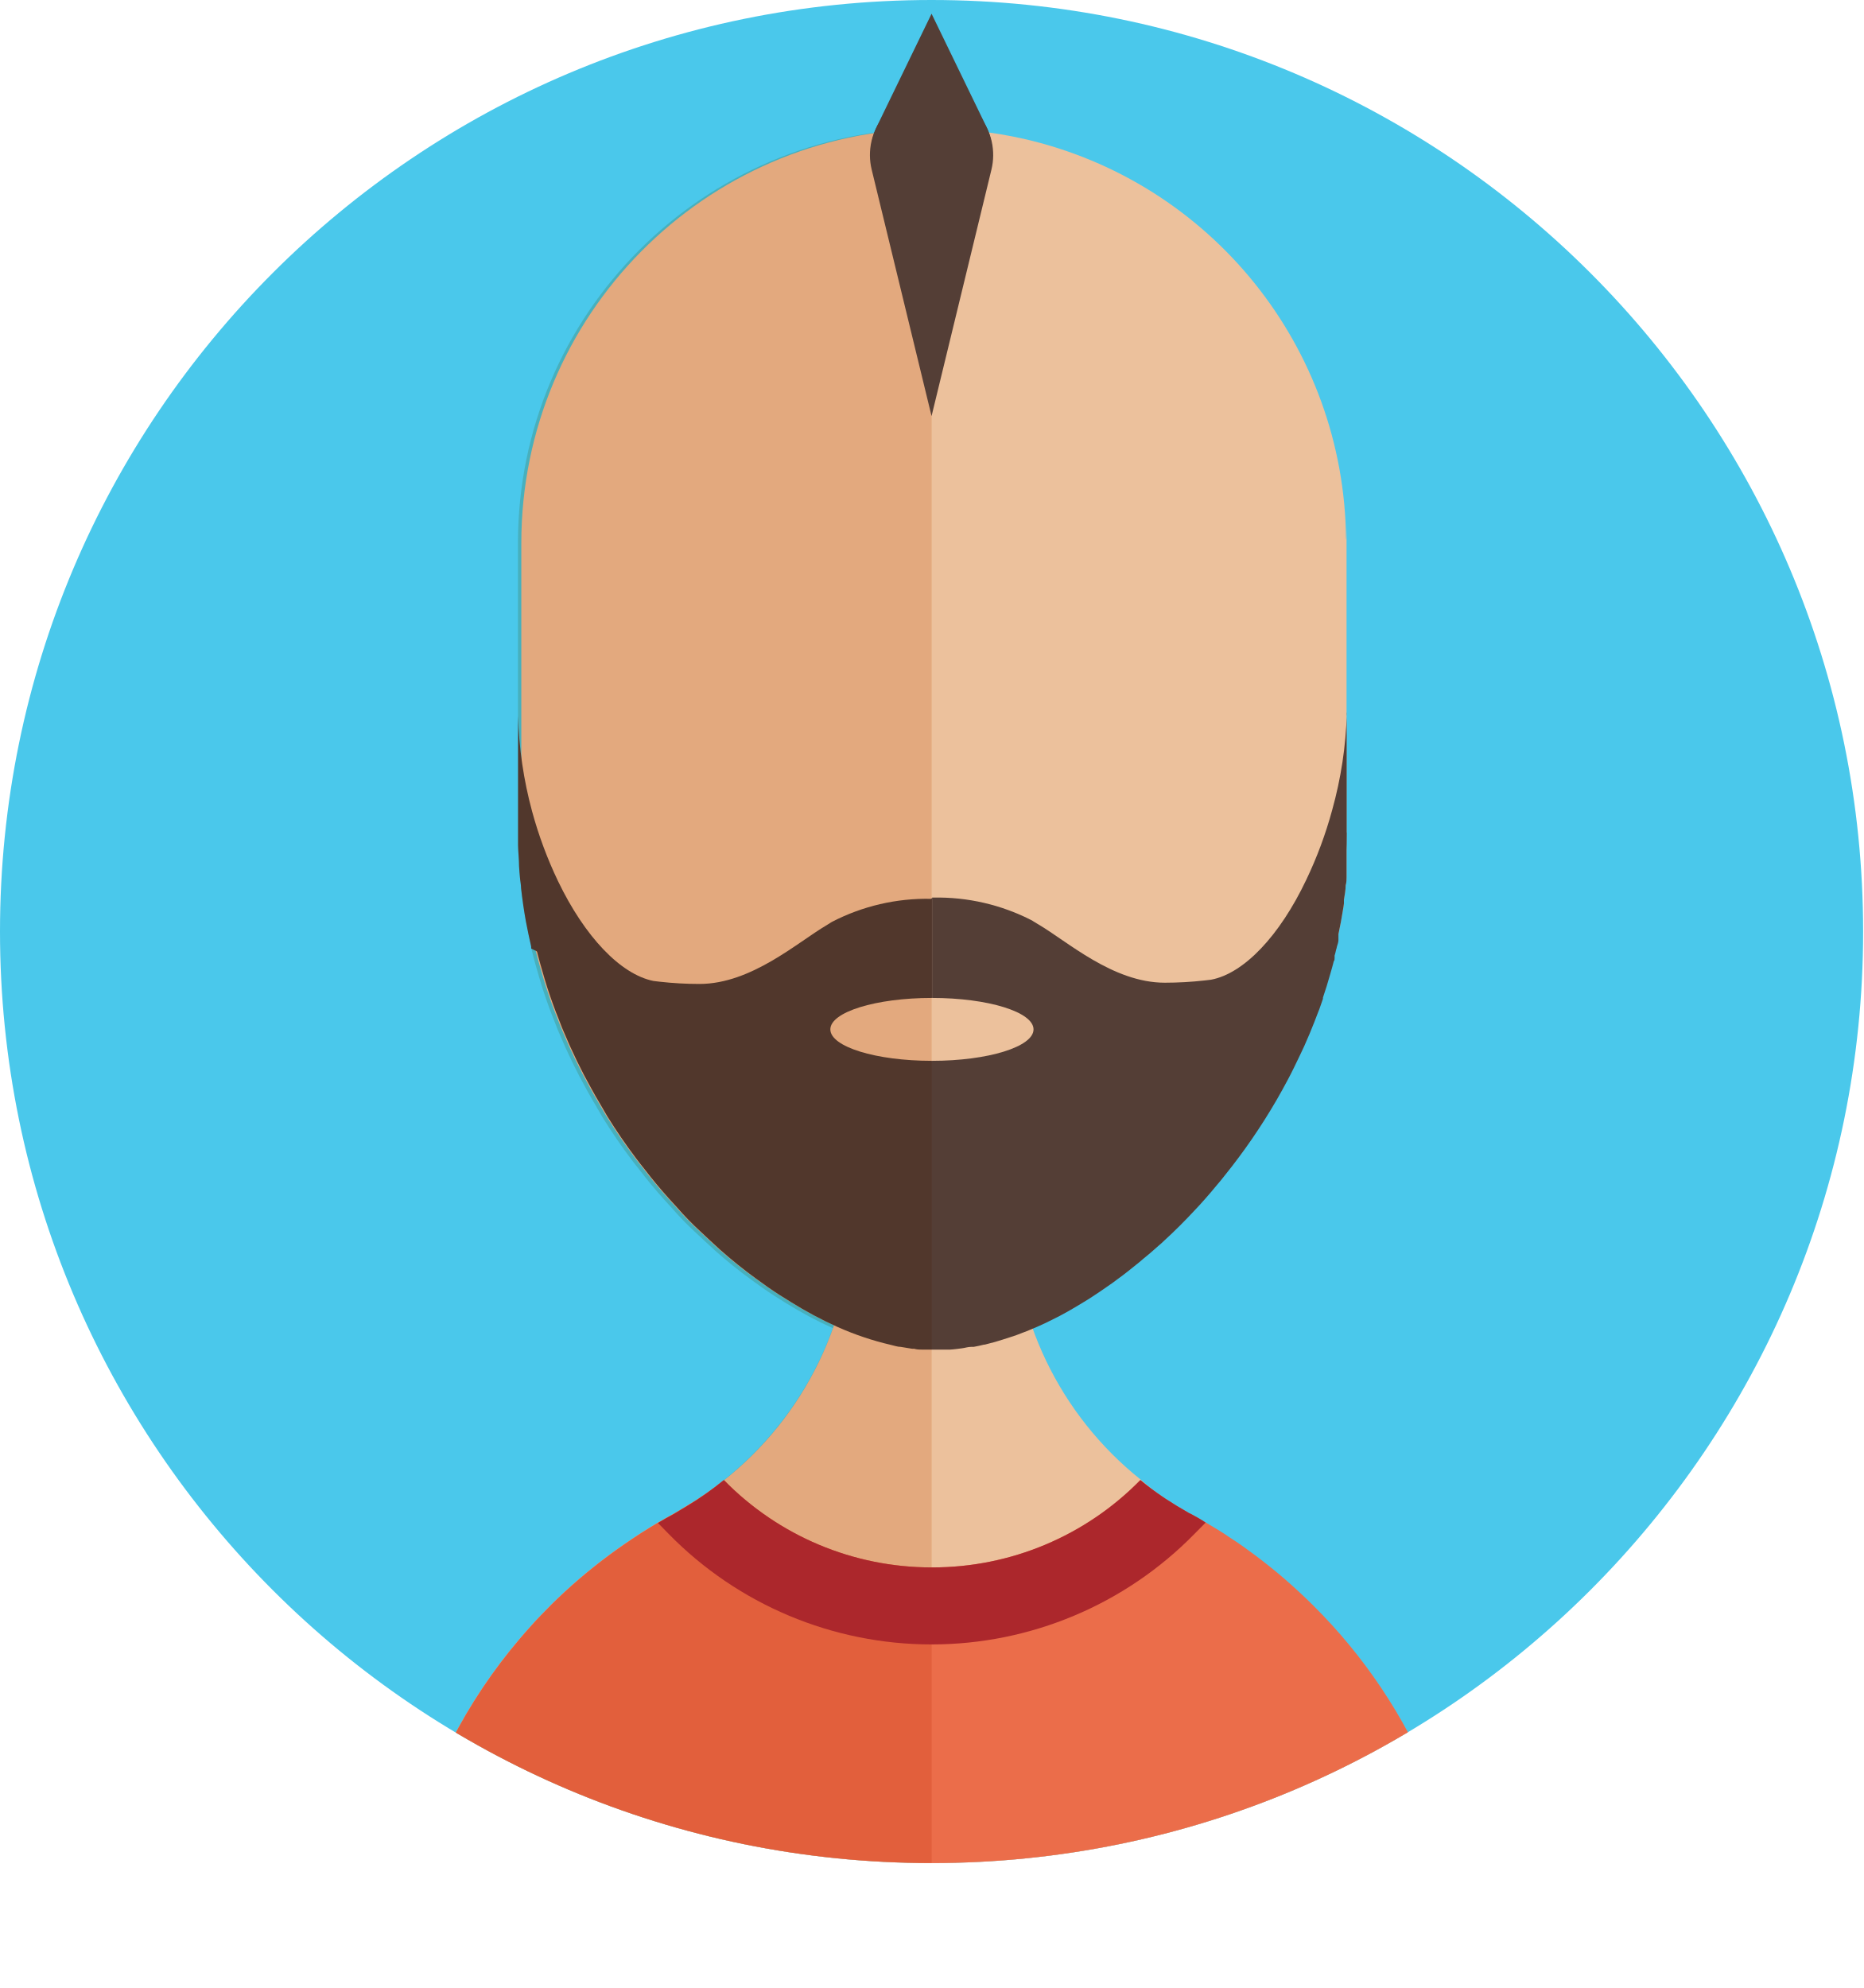
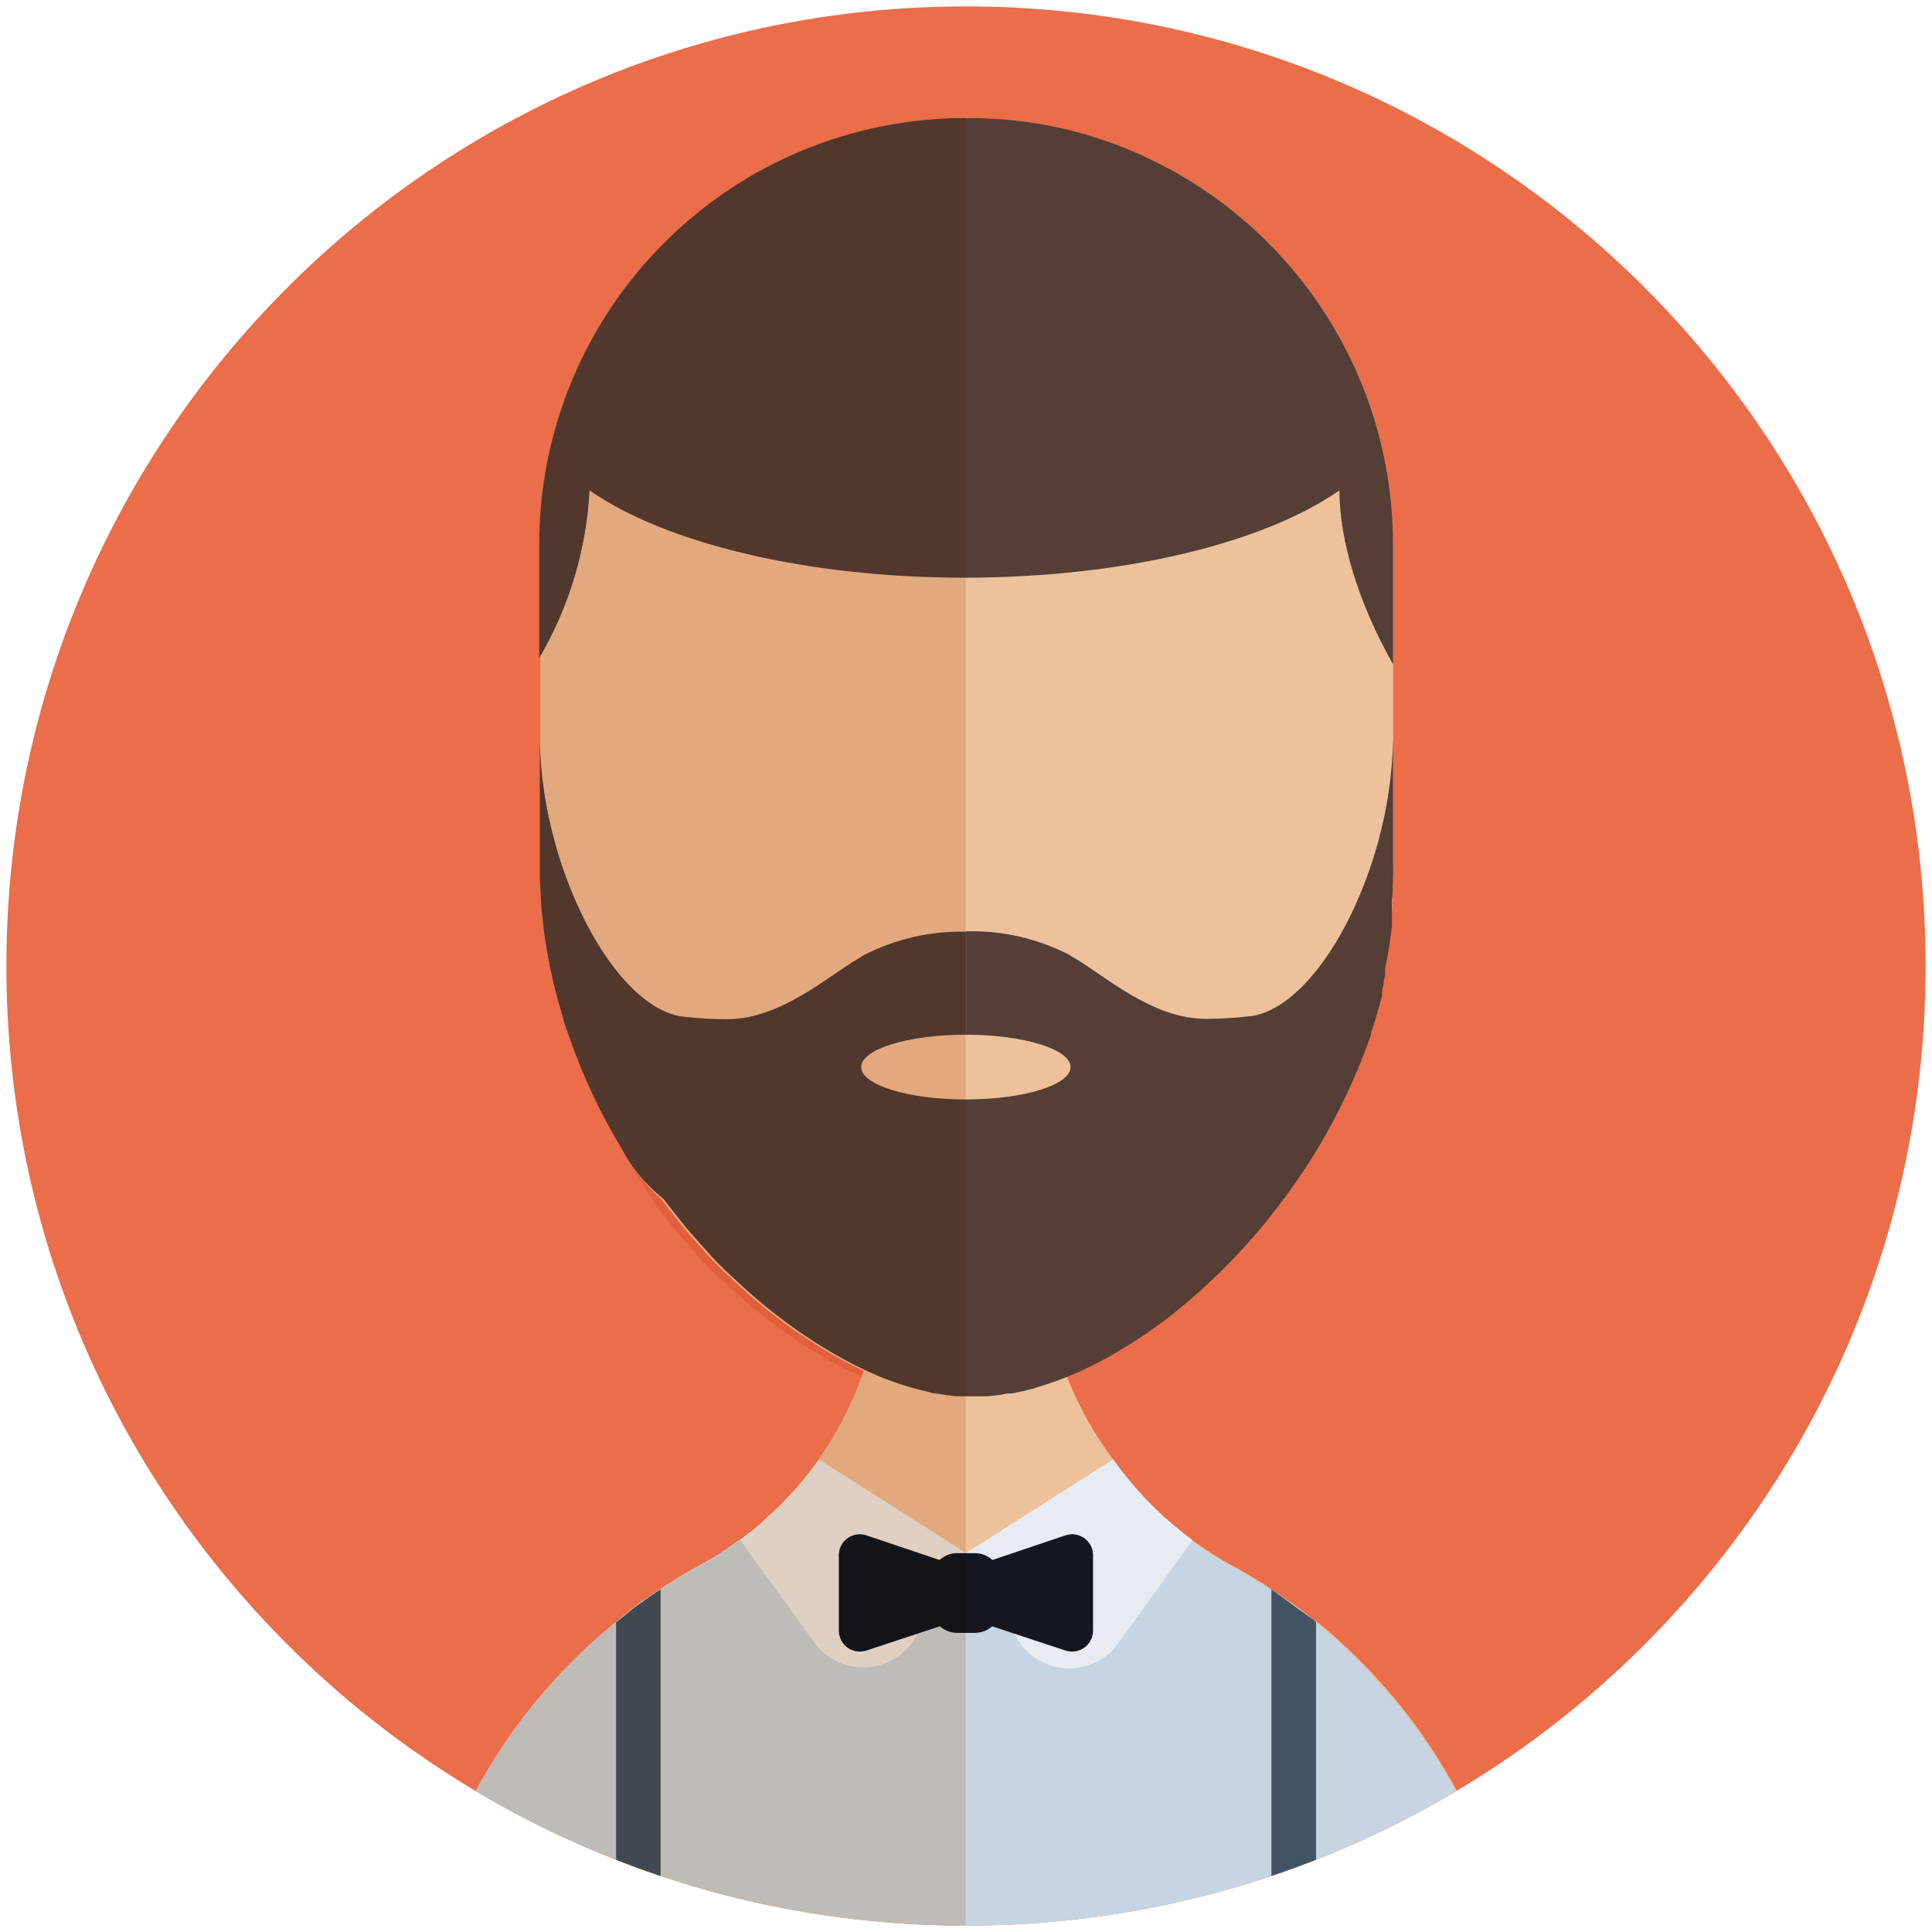
- <svg xmlns="http://www.w3.org/2000/svg" viewBox="0 0 149.29 159.29">
+ <svg xmlns="http://www.w3.org/2000/svg" viewBox="0 0 151 151">
  <defs>
-     <style>.cls-1{fill:#4ac8eb;}.cls-2{isolation:isolate;}.cls-3{clip-path:url(#clip-path);}.cls-4,.cls-7{fill:#ecc19c;}.cls-5{fill:#eb6d4a;}.cls-6{fill:#543e36;}.cls-7{opacity:0.5;mix-blend-mode:multiply;}.cls-8{fill:#ac272c;}</style>
+     <style>.cls-1{fill:#eb6d4a;}.cls-2{isolation:isolate;}.cls-3{clip-path:url(#clip-path);}.cls-10,.cls-4{fill:#ecc19c;}.cls-5{fill:#c7d4e2;}.cls-6{fill:#435363;}.cls-7{fill:#e7ecf2;}.cls-8{fill:#543e36;}.cls-9{fill:#141720;}.cls-10{opacity:0.5;mix-blend-mode:multiply;}</style>
    <clipPath id="clip-path">
-       <circle class="cls-1" cx="74.64" cy="74.64" r="74.64" />
+       <circle class="cls-1" cx="75.5" cy="75.5" r="75" />
    </clipPath>
  </defs>
  <g class="cls-2">
-     <g id="Layer_2" data-name="Layer 2">
-       <g id="Layer_18" data-name="Layer 18">
-         <circle class="cls-1" cx="74.64" cy="74.64" r="74.64" />
-         <g class="cls-3">
-           <path class="cls-4" d="M107.89,41.88V66.69c0,.36,0,.72,0,1.08s0,.58,0,.87,0,.52,0,.78,0,.38,0,.56,0,.22,0,.33,0,.42-.07.62c0,.39-.08.78-.14,1.17,0,.1,0,.2,0,.29s-.06.39-.09.59v0l-.15.85c-.07.39-.15.78-.23,1.17l0,0a1.27,1.27,0,0,1,0,.17l0,0c0,.21-.09.42-.14.62a1.62,1.62,0,0,1-.07.27c0,.15-.07.29-.1.44s0,.17-.07.25,0,.15-.06.21c-.17.67-.37,1.32-.57,2-.1.31-.2.61-.3.92l0,.1-.29.83-.1.25c-.1.26-.2.52-.3.78s-.25.63-.38.94-.24.55-.36.83l-.06.14c-.14.29-.27.59-.41.87s-.29.6-.44.91c-.29.6-.61,1.19-.93,1.77l-.44.78a48,48,0,0,1-4.17,6.07q-.31.4-.64.78c-.3.37-.61.73-.92,1.08s-.55.62-.84.92c-.78.84-1.58,1.64-2.4,2.39-.16.16-.33.31-.51.46s-.55.5-.84.73-.45.38-.68.57c-.59.48-1.17.95-1.77,1.38-.24.19-.5.37-.75.54-.41.29-.82.57-1.24.84-.23.16-.47.3-.7.44-.83.51-1.67,1-2.5,1.4l-.61.3-.64.29-.81.34-.32.12c-.32.13-.64.25-1,.36s-.81.27-1.21.38l-.84.22-.06,0c-.28.07-.55.13-.83.18l-.22,0c-.23,0-.46.08-.69.11s-.65.09-1,.11l-.33,0-.77,0h0l-.76,0-.29,0c-.23,0-.47,0-.71-.07l-.16,0-.91-.15c-.26,0-.52-.1-.79-.16a23.44,23.44,0,0,1-4.28-1.44,31.29,31.29,0,0,1-3.74-2c-.63-.38-1.26-.79-1.88-1.22l-.93-.67q-1.46-1.06-2.88-2.32l-.78-.72-.77-.72q-1-.92-1.86-1.91l-.71-.78c-.65-.73-1.29-1.49-1.89-2.28-.24-.29-.46-.58-.68-.87q-1.24-1.64-2.34-3.42l-.58-1c-.23-.38-.45-.77-.67-1.17a44.56,44.56,0,0,1-2.22-4.57c-.1-.23-.2-.46-.28-.69s-.24-.6-.35-.89-.32-.86-.47-1.3-.29-.87-.42-1.31-.25-.85-.37-1.28-.25-.92-.36-1.4c0,0,0-.1,0-.15q-.23-1-.42-2c-.16-.88-.29-1.78-.39-2.68,0-.29-.07-.57-.09-.86s-.06-.6-.07-.9c0-.55-.07-1.1-.08-1.66,0-.36,0-.72,0-1.08V43.51A33.21,33.21,0,0,1,74.65,10.3h0a33.62,33.62,0,0,1,7.36.82,33.22,33.22,0,0,1,25.84,32.1C107.89,43.32,107.89,41.78,107.89,41.88Z" />
-           <path class="cls-4" d="M117.95,159.28H31.4a43.06,43.06,0,0,1,2.31-14q.4-1.19.88-2.35h0c.31-.78.65-1.53,1-2.28a42.8,42.8,0,0,1,5.27-8.4c.52-.64,1.05-1.27,1.6-1.88.27-.31.55-.61.84-.91l.86-.88a43,43,0,0,1,4.67-4c.82-.61,1.66-1.18,2.52-1.74s1.75-1.07,2.64-1.56l0,0c.35-.19.69-.39,1-.6a25.75,25.75,0,0,0,2.93-2A27.28,27.28,0,0,0,68.34,97.19l6.31,0,6.49,0a27.26,27.26,0,0,0,10.25,21.36A22,22,0,0,0,93.2,120l.19.13c.29.2.59.39.9.57s.68.41,1,.6a.41.41,0,0,1,.15.07c.72.4,1.43.82,2.12,1.25.33.2.67.42,1,.65.68.43,1.34.91,2,1.4h0c.82.61,1.62,1.26,2.41,1.93s1.53,1.37,2.26,2.1A43.05,43.05,0,0,1,117.95,159.28Z" />
-           <path class="cls-5" d="M117.95,159.28H31.4a43.06,43.06,0,0,1,2.31-14q.4-1.19.88-2.35h0c.31-.78.65-1.53,1-2.28a42.8,42.8,0,0,1,5.27-8.4c.52-.64,1.05-1.27,1.6-1.88.27-.31.55-.61.84-.91l.86-.88a43,43,0,0,1,4.67-4c.82-.61,1.66-1.18,2.52-1.74.45-.29.9-.56,1.35-.83s.86-.5,1.29-.73a0,0,0,0,1,0,0h0l1-.6A25.28,25.28,0,0,0,58,118.59l0,0a23.25,23.25,0,0,0,16.63,7h.07a23.3,23.3,0,0,0,16.67-7h0a22,22,0,0,0,1.8,1.35l.19.13.9.57c.33.2.68.4,1,.59a.83.83,0,0,1,.15.07c.38.21.78.43,1.15.66l1,.6c.33.2.67.42,1,.65.68.43,1.34.91,2,1.4h0c.82.62,1.63,1.26,2.41,1.94s1.53,1.37,2.26,2.1A43.05,43.05,0,0,1,117.95,159.28Z" />
-           <path class="cls-6" d="M107.89,66.69c0,.36,0,.72,0,1.08s0,.58,0,.87,0,.52,0,.78,0,.38,0,.56,0,.22,0,.33,0,.42-.07.62c0,.39-.08.78-.14,1.17,0,.1,0,.2,0,.29s-.06.39-.09.59-.1.59-.15.87-.13.68-.2,1a1.51,1.51,0,0,1,0,.2c0,.06,0,.11,0,.17l0,0a.41.41,0,0,1,0,.11c0,.17-.07.34-.12.51a1.62,1.62,0,0,1-.07.27,4.48,4.48,0,0,1-.12.47,1.07,1.07,0,0,1,0,.22c0,.07,0,.15-.06.21-.17.67-.37,1.32-.57,2-.1.31-.2.61-.3.92l0,.1-.29.83-.1.25c-.1.26-.2.52-.3.78s-.25.63-.38.94-.24.55-.36.83l-.06.14c-.14.29-.27.59-.41.87s-.29.6-.44.91c-.29.6-.61,1.19-.93,1.77l-.44.78a48,48,0,0,1-4.17,6.07q-.31.4-.64.78c-.3.37-.61.73-.92,1.08s-.55.62-.84.92c-.78.84-1.58,1.64-2.4,2.39-.16.16-.33.31-.51.46s-.55.5-.84.73-.45.38-.68.57c-.59.48-1.17.95-1.77,1.38-.24.19-.5.37-.75.54-.41.29-.82.57-1.24.84-.23.16-.47.3-.7.44-.83.51-1.67,1-2.5,1.4l-.61.3-.64.29-.81.34-.32.12c-.32.13-.64.25-1,.36s-.81.27-1.21.38l-.84.22-.06,0c-.28.07-.55.13-.83.18l-.22,0c-.23,0-.46.08-.69.11s-.65.09-1,.11l-.33,0-.77,0h0l-.76,0-.29,0c-.23,0-.47,0-.71-.07l-.16,0-.91-.15c-.26,0-.52-.1-.79-.16a23.44,23.44,0,0,1-4.28-1.44,31.29,31.29,0,0,1-3.74-2c-.63-.38-1.25-.78-1.88-1.22l-.93-.67q-1.46-1.06-2.88-2.32l-.78-.72-.77-.72q-1-.92-1.86-1.91l-.71-.78c-.65-.73-1.29-1.49-1.89-2.28-.24-.29-.46-.58-.68-.87q-1.24-1.64-2.34-3.42l-.58-1c-.23-.38-.45-.77-.67-1.17a44.56,44.56,0,0,1-2.22-4.57c-.1-.23-.2-.46-.28-.69s-.24-.6-.35-.89-.32-.86-.47-1.3-.29-.87-.42-1.31-.25-.85-.37-1.28-.25-.92-.36-1.4c0,0,0-.1,0-.15q-.23-1-.42-2c-.16-.88-.29-1.78-.39-2.68,0-.29-.07-.57-.09-.86s-.06-.6-.07-.9c0-.55-.07-1.1-.08-1.66,0-.36,0-.72,0-1.08l5.3,10.43,9.11,4,10.78,1h0l8,.73h0l7.47.68h0L98.84,85Z" />
-           <path class="cls-6" d="M74.71,71.93v8h0V92.34h0l0,0L42.56,76s0-.1,0-.15q-.23-1-.42-2c-.16-.88-.29-1.78-.39-2.68,0-.29-.07-.57-.09-.86s-.06-.6-.07-.9c0-.55-.07-1.1-.08-1.66,0-.36,0-.72,0-1.08V56.94c0,.14,0,.28,0,.42A32.47,32.47,0,0,0,42.63,65a32.94,32.94,0,0,0,2.08,5.6h0c2.14,4.45,5,7.46,7.64,8l.5.06a28.71,28.71,0,0,0,3.19.18c4.16,0,7.86-3.34,10.18-4.7l0,0,.35-.22.1-.06a16.5,16.5,0,0,1,7.93-1.84Z" />
-           <path class="cls-6" d="M107.9,56.94v9.75a39.94,39.94,0,0,1-.65,7.17c-.17.93-.37,1.85-.6,2.77L99.11,87.5,74.69,92.33h0l0-20.41h.07a16.54,16.54,0,0,1,7.94,1.84l.09.06.36.22,0,0c2.33,1.35,6,4.7,10.18,4.7a28.71,28.71,0,0,0,3.19-.18l.51-.06c2.63-.49,5.5-3.51,7.63-8h0a32.94,32.94,0,0,0,2.08-5.6,32.12,32.12,0,0,0,1.17-7.71C107.9,57.14,107.9,57,107.9,56.94Z" />
-           <ellipse class="cls-4" cx="74.67" cy="82.48" rx="8.14" ry="2.52" />
-           <path class="cls-7" d="M74.65,10.3v149H31.4a43.06,43.06,0,0,1,2.31-14q.4-1.19.88-2.35h0c.31-.78.65-1.53,1-2.28a42.8,42.8,0,0,1,5.27-8.4c.52-.64,1.05-1.27,1.6-1.88.27-.31.55-.61.84-.91l.86-.88a43,43,0,0,1,4.67-4c.82-.61,1.66-1.18,2.52-1.74s1.75-1.08,2.64-1.57a0,0,0,0,1,0,0h0l1-.6A25.28,25.28,0,0,0,58,118.59l0,0a27.43,27.43,0,0,0,8.73-12.17,31.29,31.29,0,0,1-3.74-2c-.63-.38-1.25-.78-1.88-1.22l-.93-.67q-1.46-1.06-2.88-2.32l-.78-.72-.77-.72q-1-.92-1.86-1.91l-.71-.78c-.65-.73-1.29-1.49-1.89-2.28-.24-.29-.46-.58-.68-.87q-1.24-1.64-2.34-3.42l-.58-1c-.23-.38-.45-.77-.67-1.17a44.56,44.56,0,0,1-2.22-4.57c-.1-.23-.2-.46-.28-.69s-.24-.6-.35-.89-.32-.86-.47-1.3-.29-.87-.42-1.31-.25-.85-.37-1.28-.25-.92-.36-1.4c0,0,0-.1,0-.15q-.23-1-.42-2c-.16-.88-.29-1.78-.39-2.68,0-.29-.07-.57-.09-.86s-.06-.6-.07-.9c0-.55-.07-1.1-.08-1.66,0-.36,0-.72,0-1.08V43.51A33.21,33.21,0,0,1,74.65,10.3Z" />
-           <path class="cls-6" d="M74.64,17.19h0a4.91,4.91,0,0,1-4.41-7l4.41-9.09h0l4.41,9.09A4.91,4.91,0,0,1,74.64,17.19Z" />
-           <path class="cls-6" d="M74.64,7.48h0a4.94,4.94,0,0,0-4.8,6.1l4.8,19.76h0l4.8-19.76A4.94,4.94,0,0,0,74.64,7.48Z" />
-           <path class="cls-8" d="M96.6,122l-.9.91a29.48,29.48,0,0,1-42.12,0l-.86-.88c.42-.25.86-.5,1.29-.73a0,0,0,0,1,0,0h0l1-.6A25.28,25.28,0,0,0,58,118.59l0,0a23.25,23.25,0,0,0,16.63,7h.07a23.3,23.3,0,0,0,16.67-7h0a22,22,0,0,0,1.8,1.35l.19.13.9.57c.33.2.68.4,1,.59a.83.83,0,0,1,.15.07C95.83,121.52,96.22,121.74,96.6,122Z" />
-         </g>
+     <g id="_7" data-name="7">
+       <circle class="cls-1" cx="75.5" cy="75.5" r="75" />
+       <g class="cls-3">
+         <path class="cls-4" d="M108.88,42.59V67.51c0,.31,0,.62,0,.93v.15c0,.42,0,.84-.07,1.26,0,.14,0,.28,0,.42s0,.1,0,.14,0,.27,0,.41,0,.44-.07.66a.4.4,0,0,1,0,.1.48.48,0,0,1,0,.11c0,.11,0,.21,0,.31s0,.16,0,.25a.82.82,0,0,1,0,.13c-.06.49-.12,1-.2,1.47l-.07.44c0,.14,0,.28-.07.42v0c-.07.34-.12.67-.2,1a1.52,1.52,0,0,1,0,.2c0,.07,0,.13,0,.19l0,.11a.36.36,0,0,1,0,0c0,.16-.07.33-.11.49a.22.22,0,0,1,0,.1.36.36,0,0,1,0,.08.15.15,0,0,1,0,.07c0,.16-.07.32-.11.48v0a4.63,4.63,0,0,1-.12.45v0c-.16.66-.36,1.32-.57,2v0c-.1.31-.2.61-.3.93l0,.1-.29.84-.1.25c-.1.26-.2.52-.3.79s-.25.63-.39.94-.24.56-.36.84l-.06.14c-.14.3-.27.59-.41.88s-.29.61-.44.91c-.3.6-.61,1.2-.93,1.78l-.44.79a48.26,48.26,0,0,1-4.19,6.1q-.31.41-.64.79c-.3.37-.61.73-.93,1.08s-.56.62-.84.93l-.59.62c-.6.61-1.2,1.2-1.81,1.76-.16.16-.34.31-.51.47s-.56.5-.84.74-.45.39-.68.57c-.59.48-1.18,1-1.78,1.39-.25.19-.5.37-.75.54-.41.3-.83.57-1.25.84-.23.16-.47.3-.71.44-.84.52-1.68,1-2.52,1.4l-.61.3-.64.3-.81.34-.32.12c-.32.13-.65.25-1,.36s-.81.27-1.21.39l-.84.22-.06,0c-.28.07-.56.13-.84.18l-.22,0c-.23,0-.46.08-.69.11s-.66.09-1,.11l-.34,0-.78,0h0l-.75,0-.3,0c-.23,0-.47,0-.71-.07l-.16,0-.92-.15c-.26,0-.52-.1-.8-.16a23.55,23.55,0,0,1-4.3-1.45,31.44,31.44,0,0,1-3.76-2c-.63-.39-1.26-.8-1.89-1.23l-.93-.67q-1.46-1.07-2.89-2.33l-.79-.72-.78-.72q-1-.92-1.87-1.92l-.71-.79c-.66-.74-1.3-1.5-1.9-2.3-.24-.29-.46-.58-.68-.88Q50.08,92.27,49,90.48l-.58-1c-.23-.39-.45-.78-.67-1.17a44.78,44.78,0,0,1-2.23-4.59c-.1-.23-.2-.46-.28-.69s-.25-.6-.35-.89-.32-.87-.47-1.3S44.1,80,44,79.54s-.25-.85-.37-1.29-.25-.91-.35-1.38a0,0,0,0,1,0,0s0-.1,0-.15q-.23-1-.42-2c-.16-.89-.3-1.79-.39-2.7,0-.29-.07-.57-.09-.86s-.06-.6-.07-.9c0-.55-.07-1.11-.08-1.66,0-.35,0-.7,0-1v-25A33.33,33.33,0,0,1,75.47,9.22h0A33.78,33.78,0,0,1,82.9,10a33.42,33.42,0,0,1,25.5,26.91A33.62,33.62,0,0,1,108.88,42.59Z" />
+         <path class="cls-4" d="M119,160.54H32a43.26,43.26,0,0,1,2.32-14q.41-1.19.89-2.36h0c.31-.78.66-1.54,1-2.3a43,43,0,0,1,5.3-8.44c.52-.65,1.06-1.28,1.61-1.89.27-.31.56-.61.84-.92l.87-.89h0c.74-.73,1.49-1.43,2.28-2.11l1-.84h0l.07,0,.11-.1c.41-.32.81-.65,1.23-1l1.21-.87,0,0,.3-.2c.17-.12.35-.25.52-.34h0l.46-.3c.43-.28.87-.54,1.31-.8s.89-.52,1.34-.76a0,0,0,0,1,0,0h0l.75-.43.29-.17c.34-.2.68-.42,1-.64s.62-.42.92-.65l.07,0,.25-.19c.24-.16.46-.34.69-.53h0c.35-.29.7-.57,1-.89a.33.33,0,0,0,.08-.07c.34-.3.67-.61,1-.93l.66-.67a26.54,26.54,0,0,0,2.48-3,27.38,27.38,0,0,0,3.48-6.63v0h0a27.43,27.43,0,0,0,1.61-9.29l6.33,0h0l6.52,0a27.44,27.44,0,0,0,1.57,9.18h0A27.21,27.21,0,0,0,87,114.06a27.49,27.49,0,0,0,5.29,5.61h0c.25.2.49.4.74.58l.16.12q.44.33.91.64l.19.13.27.18a3.16,3.16,0,0,0,.35.22l.28.17.39.24.63.36a.83.83,0,0,1,.15.07l1.07.61c.36.2.7.42,1.06.64l.5.32.37.25h0l0,0,.1.07.26.19q.75.49,1.48,1l.25.18h0c.41.31.82.62,1.22,1l.07,0,.06,0,.43.35c.6.49,1.18,1,1.75,1.54.39.36.79.73,1.17,1.11h0c.49.49,1,1,1.44,1.51s.93,1,1.38,1.57A43.25,43.25,0,0,1,119,160.54Z" />
+         <path class="cls-5" d="M119,160.54H32a43.26,43.26,0,0,1,2.32-14q.41-1.19.89-2.36h0c.31-.78.66-1.54,1-2.3a43,43,0,0,1,5.3-8.44c.52-.65,1.06-1.28,1.61-1.89.27-.31.56-.61.84-.92l.87-.89c.74-.74,1.49-1.43,2.28-2.11l1-.84.07-.06.11-.09c.41-.33.81-.64,1.23-1s.83-.61,1.25-.89l.82-.55.46-.3c.43-.28.87-.55,1.31-.81s.89-.52,1.34-.76a0,0,0,0,1,0,0h0l.75-.43.29-.16c.34-.2.68-.43,1-.65s.62-.42.92-.65l.07,0,.25-.19.21-.17.47-.37h0a23.32,23.32,0,0,0,6.8,4.83,22.67,22.67,0,0,0,6.89,2,4.13,4.13,0,0,0,.46.07q.86.1,1.75.12l.82,0h.07l.8,0a17.34,17.34,0,0,0,1.74-.11,4.57,4.57,0,0,0,.48-.07,22.83,22.83,0,0,0,6.87-2,23.59,23.59,0,0,0,6.86-4.85h0c.25.2.49.39.74.58l.16.12c.3.22.6.44.91.65l.19.13.27.17a3.16,3.16,0,0,0,.35.22l.28.18.39.23.63.36a.83.83,0,0,1,.15.07l1.07.61,1.06.65.5.31.37.25,0,0,.1.07,0,0c.66.43,1.31.89,1.94,1.37h0c.41.31.82.62,1.22,1l.07,0,.06,0h0l.43.35c1,.84,2,1.73,2.92,2.66.49.49,1,1,1.44,1.51s.93,1,1.38,1.57A43.25,43.25,0,0,1,119,160.54Z" />
+         <path class="cls-6" d="M51.63,124.21V169.3H48.15V126.75l.07,0,.11-.09h0c.41-.32.81-.65,1.23-1l1.21-.87,0,0h0l.3-.2Z" />
+         <polygon class="cls-6" points="99.37 124.22 99.37 160.54 99.37 169.3 102.86 169.3 102.86 160.54 102.86 126.76 99.37 124.22" />
+         <path class="cls-7" d="M75.5,121.39l0,0v0l-.57.94h0l-2.11,3.55-.34.57-.7,1.16-.24.41a4.74,4.74,0,0,1-7.91.34l-5.79-8h0l.48-.35.47-.38h0c.36-.29.7-.57,1-.89a.33.33,0,0,0,.08-.07c.34-.3.67-.61,1-.93s.45-.44.66-.67a26.54,26.54,0,0,0,2.48-3l11.43,7.27h0Z" />
+         <path class="cls-7" d="M93.2,120.38l-5.79,8.05a4.74,4.74,0,0,1-7.91-.34h0l-4-6.65,0-.06L87,114.06a27.49,27.49,0,0,0,5.29,5.61C92.6,119.92,92.9,120.16,93.2,120.38Z" />
+         <path class="cls-8" d="M108.87,67.53c0,.36,0,.72,0,1.08,0,.56,0,1.11-.08,1.66,0,.19,0,.38,0,.57s0,.22,0,.34l0,.31,0,.2a.48.48,0,0,1,0,.11l0,.46a.82.82,0,0,1,0,.13c-.06.49-.12,1-.2,1.47l-.07.44-.07.43c-.07.34-.12.67-.2,1,0,.07,0,.14,0,.2s0,.13,0,.19l0,0a.16.16,0,0,1,0,.07.36.36,0,0,1,0,0c0,.16-.07.33-.11.49a.22.22,0,0,1,0,.1.36.36,0,0,1,0,.08.15.15,0,0,1,0,.07.06.06,0,0,1,0,0,4.48,4.48,0,0,1-.12.48,1.07,1.07,0,0,1,0,.22c0,.07,0,.14,0,.2v0c-.17.66-.37,1.32-.57,2v0c-.1.31-.2.61-.3.93l0,.1-.29.84-.1.25c-.1.26-.2.52-.3.79s-.25.63-.39.94-.24.56-.36.84l-.06.14c-.14.3-.27.59-.41.88s-.29.61-.44.91c-.3.6-.61,1.2-.93,1.78l-.44.79a48.26,48.26,0,0,1-4.19,6.1q-.31.41-.64.79c-.3.37-.61.73-.93,1.08s-.56.62-.84.93l-.59.62c-.6.62-1.2,1.21-1.82,1.78-.16.16-.34.31-.51.47s-.56.5-.84.74-.45.39-.68.57c-.59.48-1.18,1-1.78,1.39-.25.19-.5.37-.75.54-.41.3-.83.57-1.25.84-.23.16-.47.3-.71.44-.84.52-1.68,1-2.52,1.4l-.61.3-.62.29h0l-.81.34-.32.12c-.32.13-.65.25-1,.36s-.81.27-1.21.39l-.84.22-.06,0c-.28.07-.56.13-.84.18l-.22,0c-.23,0-.46.08-.69.11s-.66.09-1,.11l-.34,0-.78,0h0l-.76,0-.3,0c-.23,0-.47,0-.71-.07l-.16,0-.92-.15c-.26,0-.52-.1-.8-.16a23.56,23.56,0,0,1-4.3-1.45,31.44,31.44,0,0,1-3.76-2c-.63-.38-1.25-.79-1.89-1.23l-.93-.67q-1.46-1.07-2.89-2.33l-.79-.72-.78-.72q-1-.92-1.87-1.92l-.71-.79c-.66-.74-1.3-1.5-1.9-2.3-.24-.29-.46-.58-.68-.88Q50.08,92.28,49,90.5l-.58-1c-.23-.39-.45-.78-.67-1.17a44.78,44.78,0,0,1-2.23-4.59c-.1-.23-.2-.46-.28-.69s-.25-.6-.35-.89-.32-.87-.47-1.3S44.1,80,44,79.56s-.25-.85-.37-1.29-.25-.93-.36-1.4c0,0,0-.1,0-.15q-.23-1-.42-2c-.16-.89-.3-1.79-.39-2.7,0-.29-.07-.57-.09-.86s-.06-.6-.07-.9c0-.55-.07-1.11-.08-1.66,0-.36,0-.72,0-1.08v0L47.45,78l9.16,4,10.83,1h0l8,.73h0l7.51.68h0l16.75,1.51Z" />
+         <path class="cls-8" d="M75.53,72.79v8.07h0V93.3h0l0,0L43.24,76.88h0s0-.1,0-.15q-.23-1-.42-2c-.16-.89-.3-1.79-.39-2.7,0-.29-.07-.57-.09-.86s-.06-.6-.07-.9c0-.55-.07-1.11-.08-1.66,0-.36,0-.72,0-1.08v-9.8c0,.14,0,.28,0,.42a32.63,32.63,0,0,0,1.17,7.64,33.1,33.1,0,0,0,2.09,5.63h0c2.15,4.47,5,7.5,7.67,8l.5.06a28.83,28.83,0,0,0,3.2.18c4.18,0,7.89-3.36,10.23-4.72l0,0,.35-.22.1-.06a16.58,16.58,0,0,1,8-1.84Z" />
+         <path class="cls-8" d="M108.88,57.73v9.8a40.13,40.13,0,0,1-.66,7.2c-.17.93-.37,1.86-.6,2.78L100,88.44,75.51,93.3h0l0-20.51h.07a16.62,16.62,0,0,1,8,1.84l.09.06.36.22,0,0c2.34,1.36,6,4.72,10.23,4.72a28.84,28.84,0,0,0,3.2-.18l.51-.06c2.64-.49,5.52-3.52,7.66-8h0a33.1,33.1,0,0,0,2.09-5.63A32.27,32.27,0,0,0,108.87,58C108.88,57.94,108.88,57.84,108.88,57.73Z" />
+         <ellipse class="cls-4" cx="75.49" cy="83.4" rx="8.18" ry="2.53" />
+         <path class="cls-8" d="M108.88,42.59v9.33c-2.73-4.83-4.17-9.63-4.2-13.59-5.83,4.07-16.72,6.8-29.2,6.82h-.1c-12.52,0-23.46-2.75-29.3-6.82a28.9,28.9,0,0,1-3.94,13.11V42.59A33.33,33.33,0,0,1,75.47,9.22h0A33.78,33.78,0,0,1,82.9,10a33.42,33.42,0,0,1,25.5,26.91A33.62,33.62,0,0,1,108.88,42.59Z" />
+         <path class="cls-9" d="M74.9,126.63,67.72,129a1.64,1.64,0,0,1-2.16-1.55v-6A1.64,1.64,0,0,1,67.72,120l7.18,2.42Z" />
+         <path class="cls-9" d="M76.09,126.63,83.27,129a1.64,1.64,0,0,0,2.16-1.55v-6A1.64,1.64,0,0,0,83.27,120l-7.18,2.42Z" />
+         <rect class="cls-9" x="72.79" y="121.39" width="5.42" height="6.23" rx="2.01" ry="2.01" />
+         <path class="cls-10" d="M75.47,9.22V160.54H51.63v8.75H48.15v-8.75H32a43.26,43.26,0,0,1,2.32-14q.41-1.19.89-2.36h0c.31-.78.66-1.54,1-2.3a43,43,0,0,1,5.3-8.44c.52-.65,1.06-1.28,1.61-1.89.27-.31.56-.61.84-.92l.87-.89h0c.74-.73,1.49-1.43,2.28-2.11l1-.84h0l.07,0,.11-.1c.41-.32.81-.65,1.23-1l1.21-.87,0,0,.3-.2.52-.35.46-.3c.43-.28.87-.54,1.31-.8s.89-.52,1.34-.76a0,0,0,0,1,0,0h0l.75-.43.29-.17c.34-.2.68-.42,1-.64s.62-.42.92-.65l.07,0h0l.48-.35.47-.38h0c.35-.29.7-.57,1-.89a.33.33,0,0,0,.08-.07c.34-.3.67-.61,1-.93l.66-.67a26.54,26.54,0,0,0,2.48-3,27.38,27.38,0,0,0,3.48-6.63,31.44,31.44,0,0,1-3.76-2c-.63-.38-1.25-.79-1.89-1.23l-.93-.67q-1.46-1.07-2.89-2.33l-.79-.72-.78-.72q-1-.92-1.87-1.92l-.71-.79c-.66-.74-1.3-1.5-1.9-2.3-.24-.29-.46-.58-.68-.88Q50.08,92.28,49,90.5l-.58-1c-.23-.39-.45-.78-.67-1.17a44.78,44.78,0,0,1-2.23-4.59c-.1-.23-.2-.46-.28-.69s-.25-.6-.35-.89-.32-.87-.47-1.3S44.1,80,44,79.56s-.25-.85-.37-1.29-.25-.93-.36-1.4c0,0,0-.1,0-.15q-.23-1-.42-2c-.16-.89-.3-1.79-.39-2.7,0-.29-.07-.57-.09-.86s-.06-.6-.07-.9c0-.55-.07-1.11-.08-1.66,0-.36,0-.72,0-1.08v-9.8c0,.14,0,.28,0,.42V42.59A33.33,33.33,0,0,1,75.47,9.22Z" />
      </g>
    </g>
  </g>
</svg>
